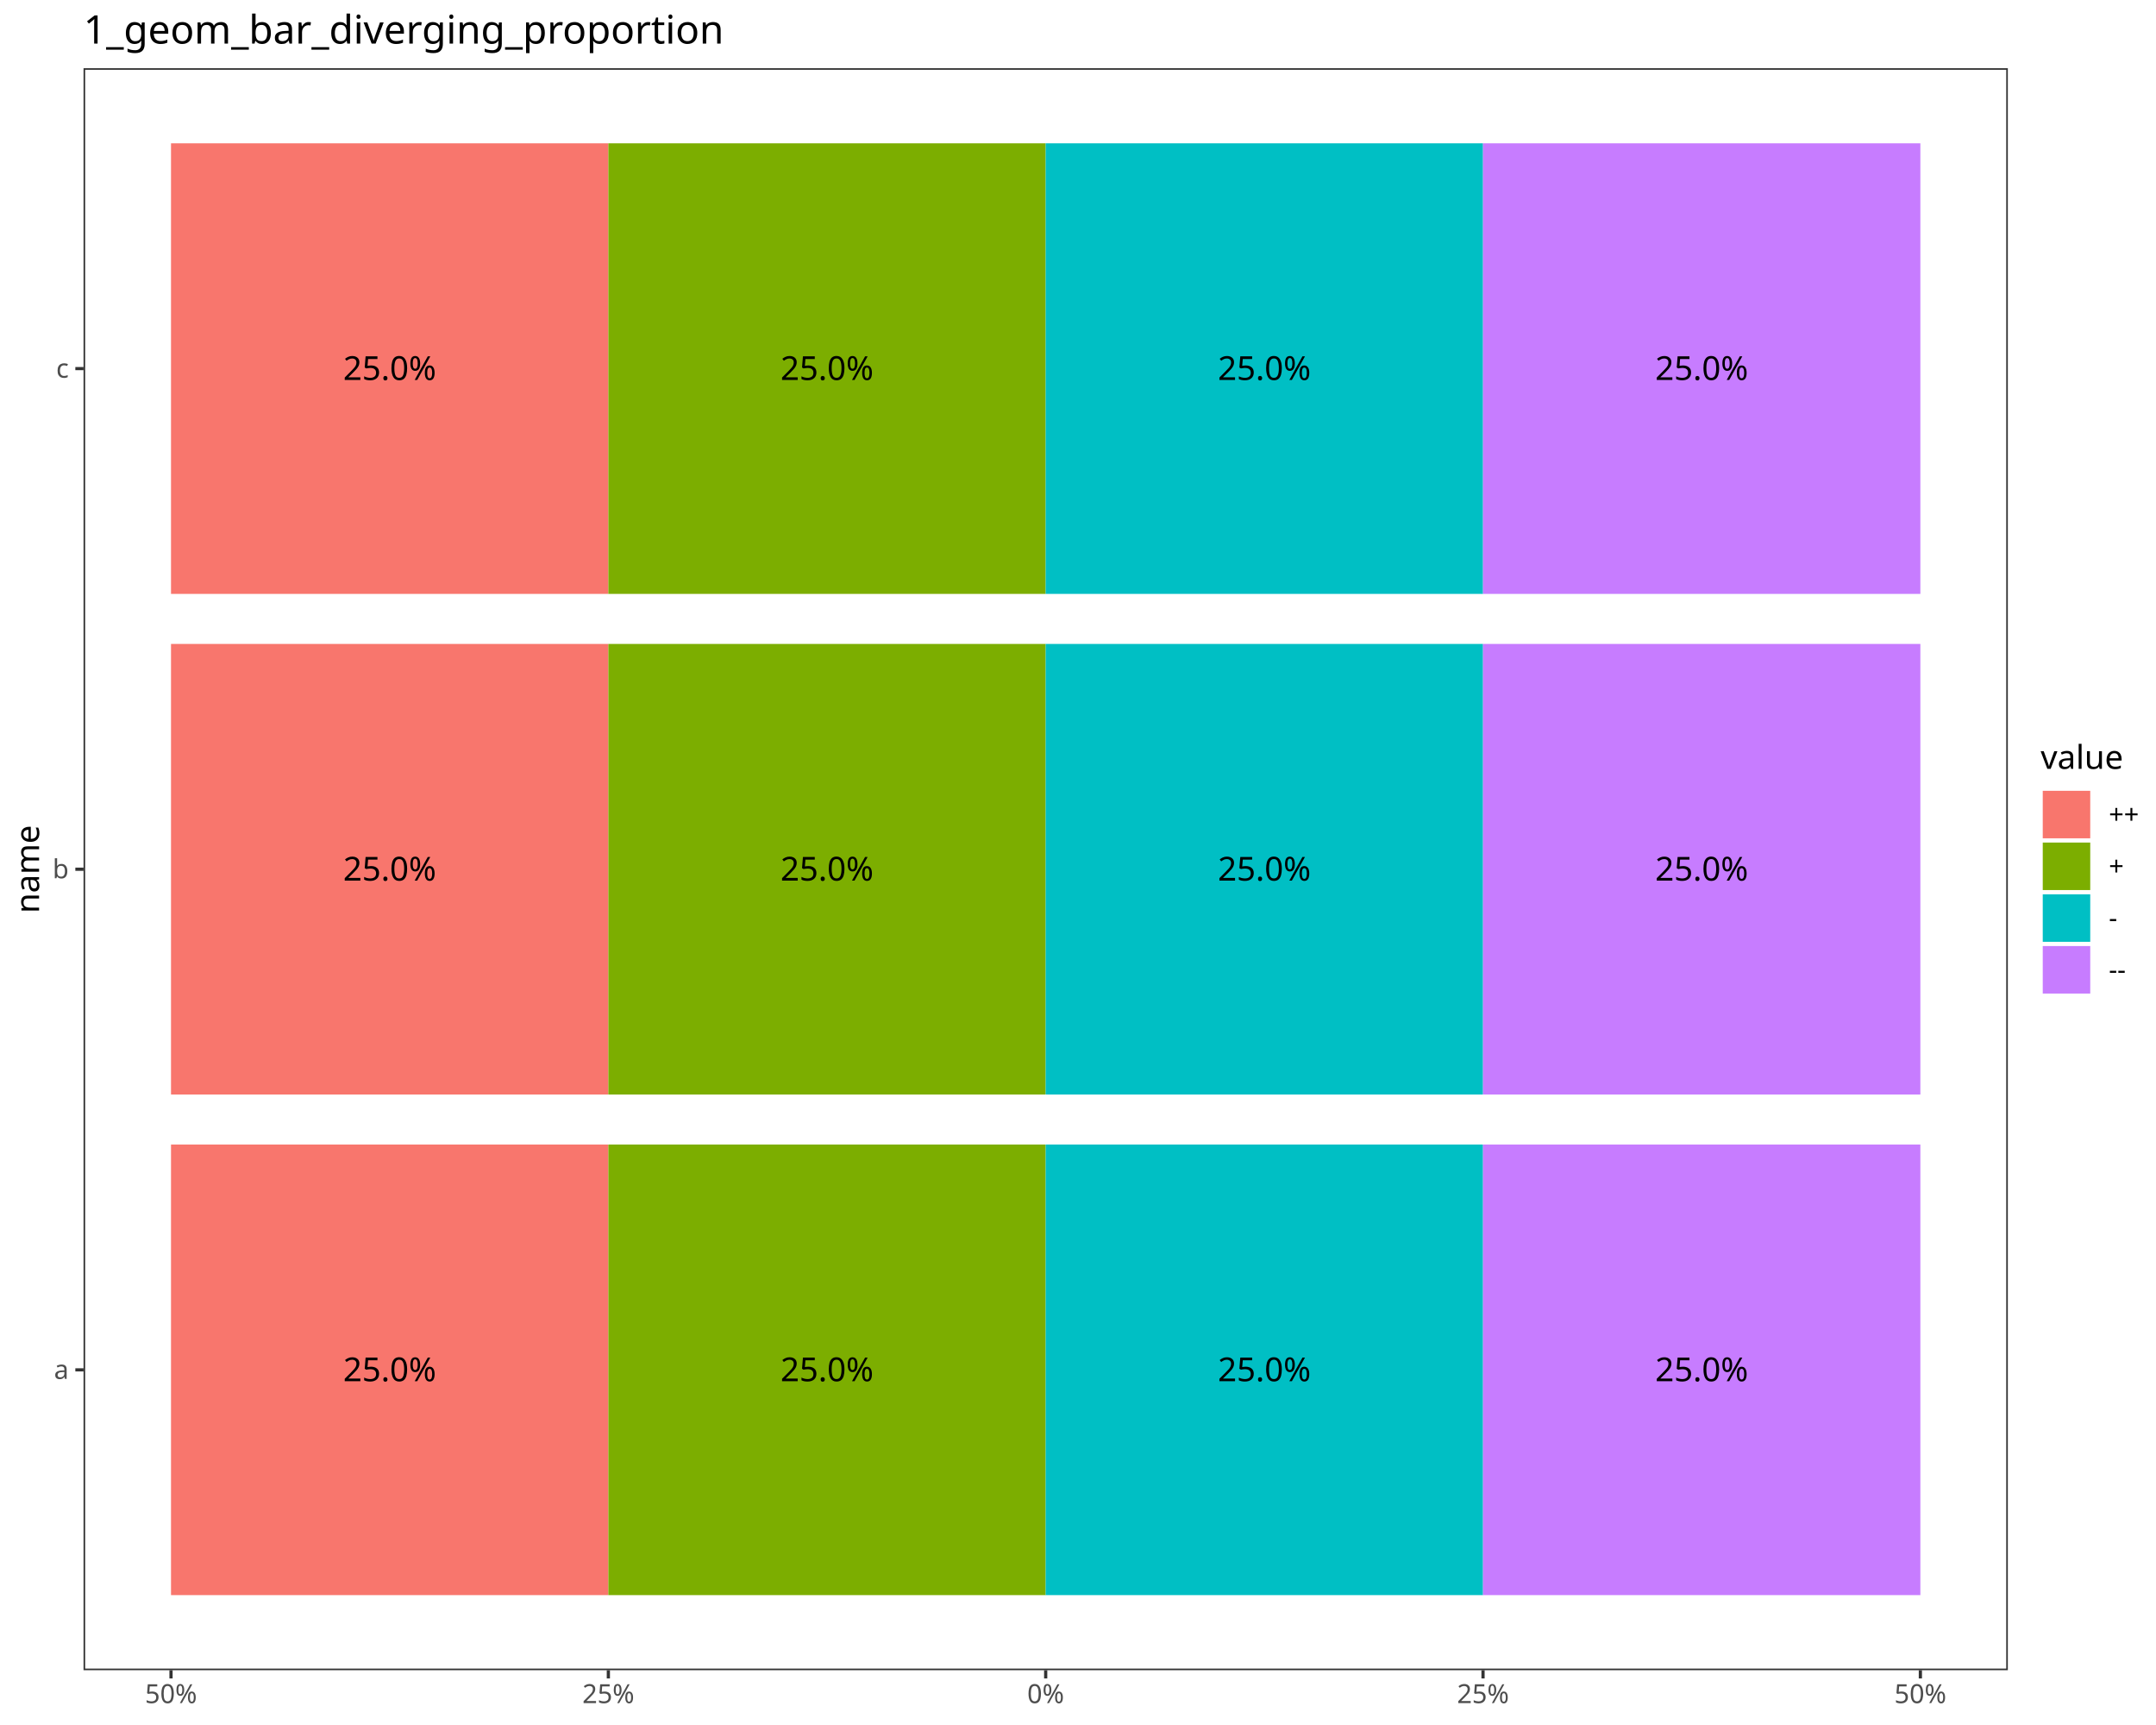
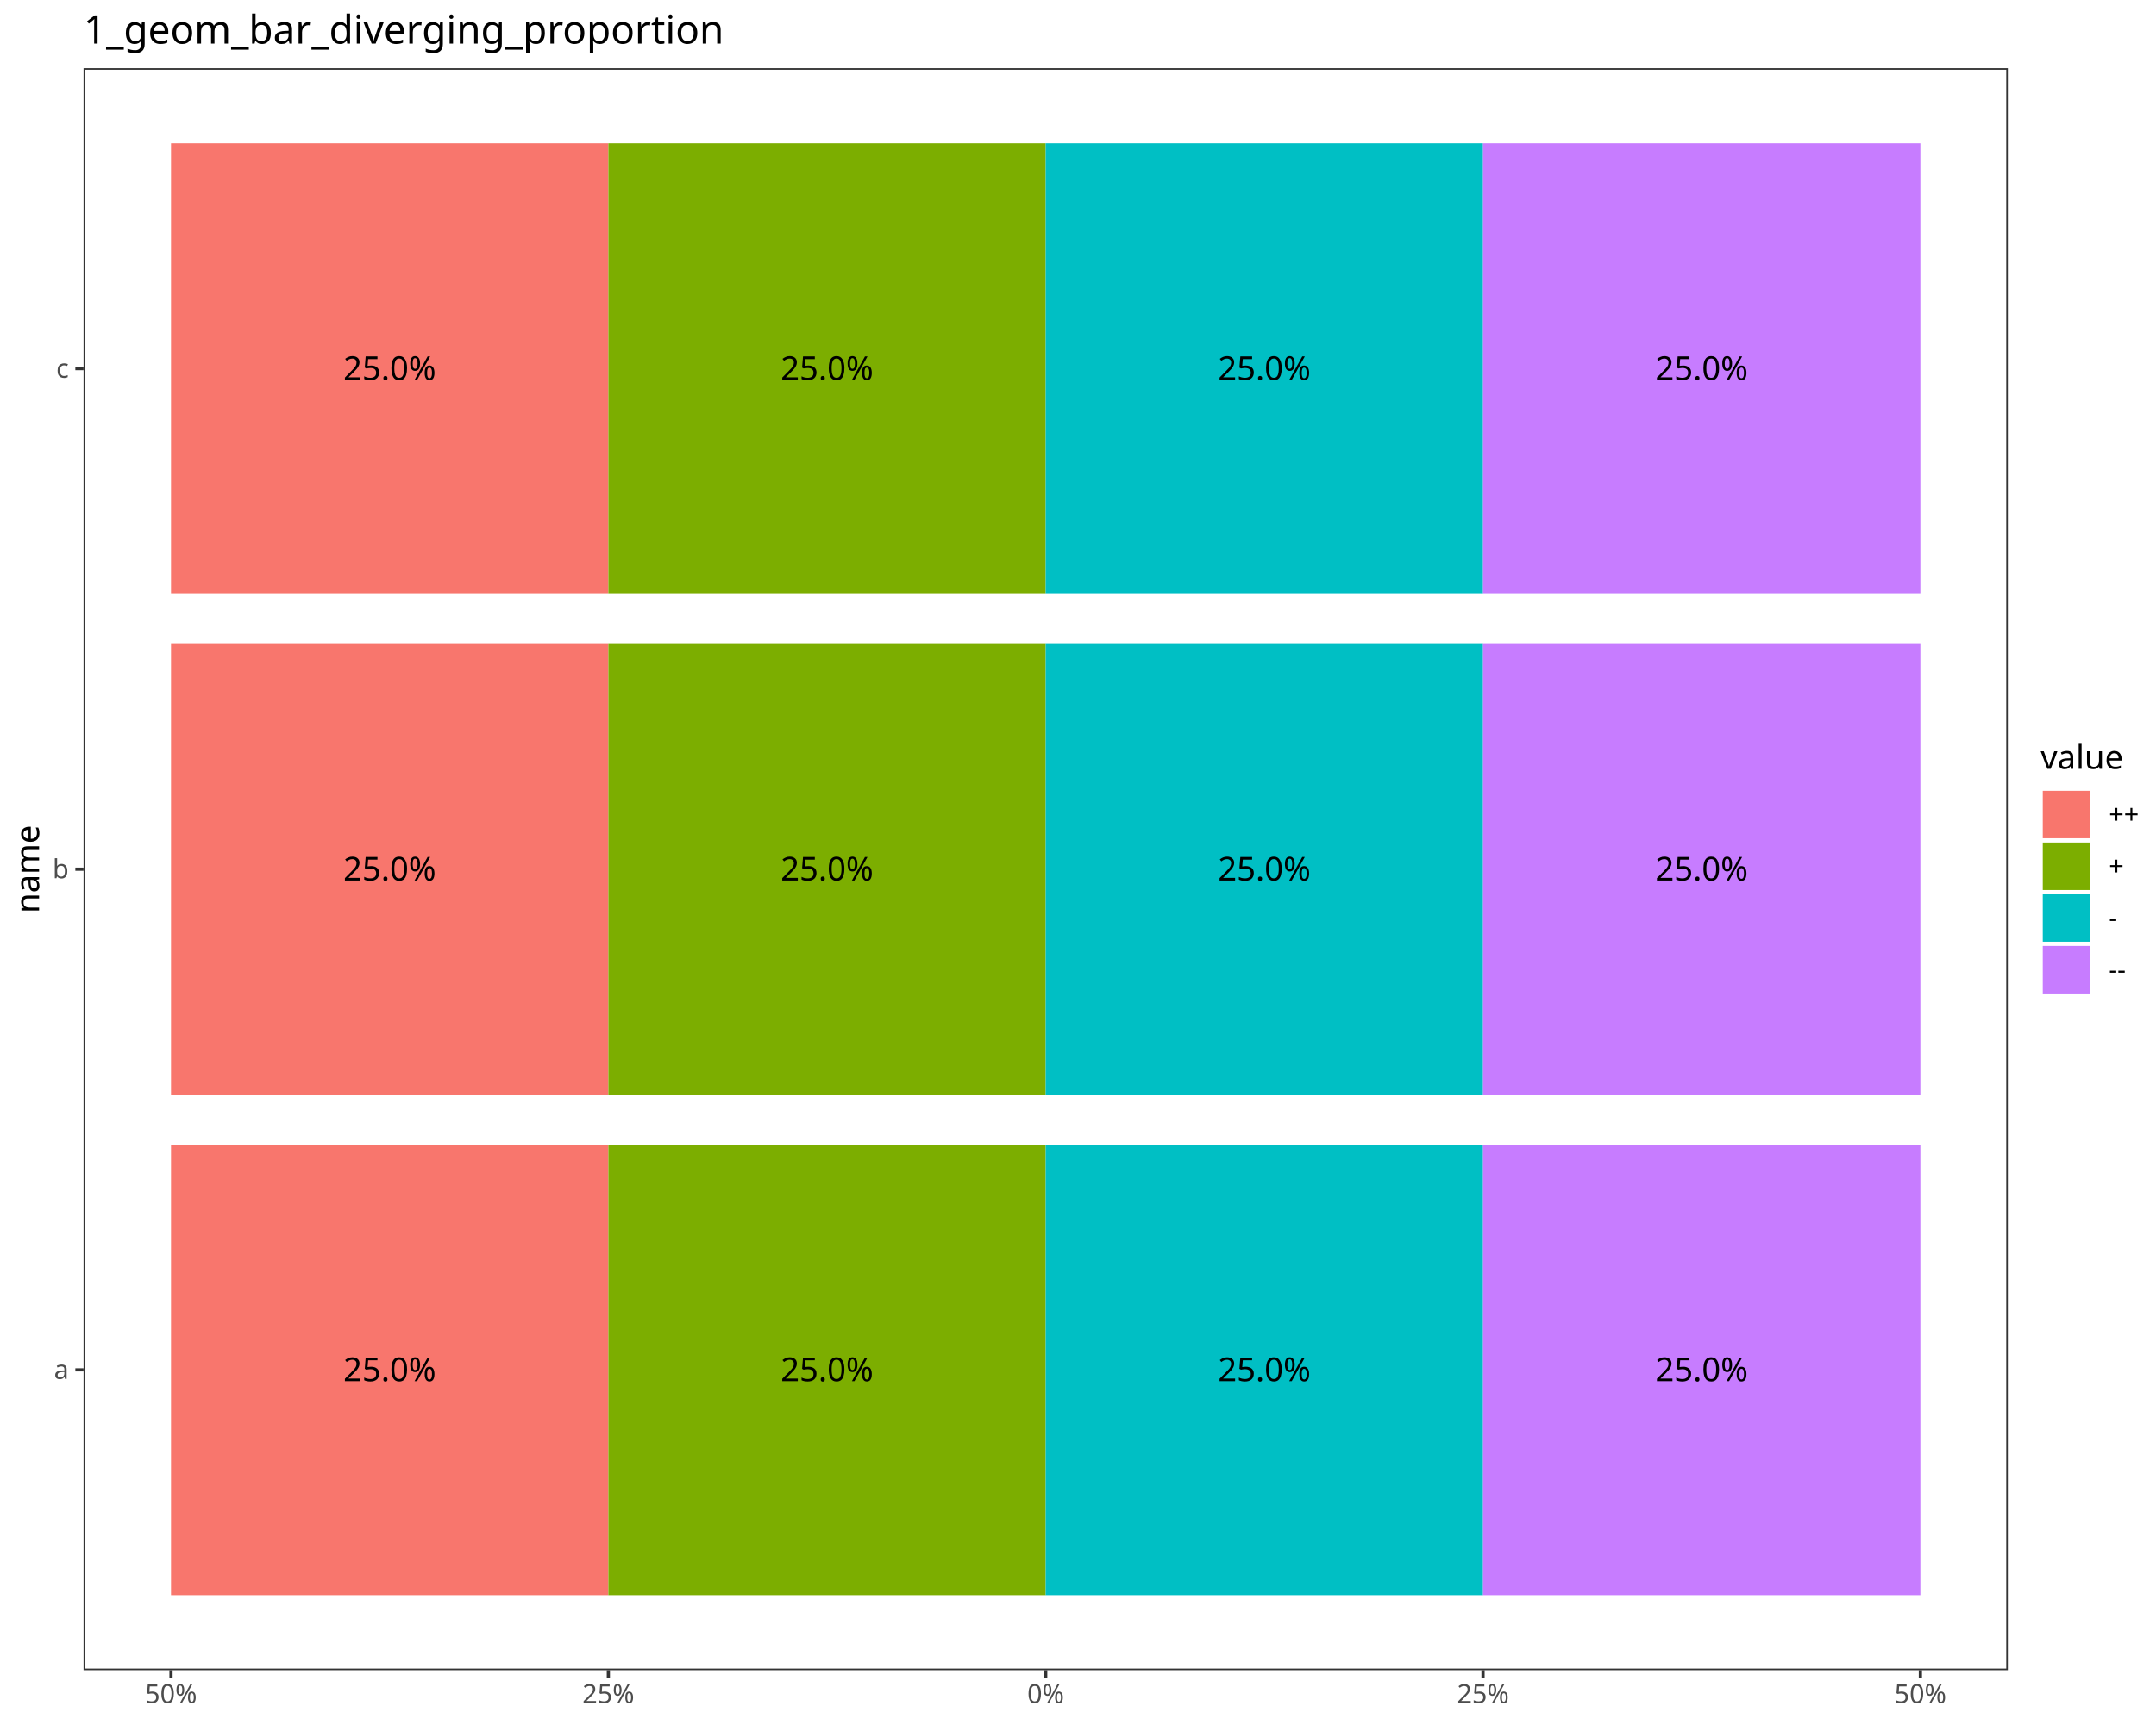
<svg xmlns="http://www.w3.org/2000/svg" class="svglite" data-engine-version="2.0" width="720.00pt" height="576.00pt" viewBox="0 0 720.00 576.00">
  <defs>
    <style type="text/css">
    .svglite line, .svglite polyline, .svglite polygon, .svglite path, .svglite rect, .svglite circle {
      fill: none;
      stroke: #000000;
      stroke-linecap: round;
      stroke-linejoin: round;
      stroke-miterlimit: 10.00;
    }
  </style>
  </defs>
  <rect width="100%" height="100%" style="stroke: none; fill: #FFFFFF;" />
  <defs>
    <clipPath id="cpMC4wMHw3MjAuMDB8MC4wMHw1NzYuMDA=">
      <rect x="0.00" y="0.00" width="720.00" height="576.00" />
    </clipPath>
  </defs>
  <g clip-path="url(#cpMC4wMHw3MjAuMDB8MC4wMHw1NzYuMDA=)">
    <rect x="0.00" y="0.00" width="720.00" height="576.00" style="stroke-width: 1.07; stroke: #FFFFFF; fill: #FFFFFF;" />
  </g>
  <defs>
    <clipPath id="cpMjcuOTB8NjcwLjUyfDIyLjc4fDU1Ny43MQ==">
      <rect x="27.90" y="22.78" width="642.62" height="534.92" />
    </clipPath>
  </defs>
  <g clip-path="url(#cpMjcuOTB8NjcwLjUyfDIyLjc4fDU1Ny43MQ==)">
    <rect x="27.90" y="22.78" width="642.62" height="534.92" style="stroke-width: 1.07; stroke: none; fill: #FFFFFF;" />
    <rect x="57.11" y="382.18" width="146.05" height="150.45" style="stroke-width: 1.07; stroke: none; stroke-linecap: butt; stroke-linejoin: miter; fill: #F8766D;" />
    <rect x="203.16" y="382.18" width="146.05" height="150.45" style="stroke-width: 1.07; stroke: none; stroke-linecap: butt; stroke-linejoin: miter; fill: #7CAE00;" />
    <rect x="349.21" y="382.18" width="146.05" height="150.45" style="stroke-width: 1.07; stroke: none; stroke-linecap: butt; stroke-linejoin: miter; fill: #00BFC4;" />
    <rect x="495.26" y="382.18" width="146.05" height="150.45" style="stroke-width: 1.07; stroke: none; stroke-linecap: butt; stroke-linejoin: miter; fill: #C77CFF;" />
    <rect x="57.11" y="215.02" width="146.05" height="150.45" style="stroke-width: 1.07; stroke: none; stroke-linecap: butt; stroke-linejoin: miter; fill: #F8766D;" />
    <rect x="203.16" y="215.02" width="146.05" height="150.45" style="stroke-width: 1.07; stroke: none; stroke-linecap: butt; stroke-linejoin: miter; fill: #7CAE00;" />
    <rect x="349.21" y="215.02" width="146.05" height="150.45" style="stroke-width: 1.07; stroke: none; stroke-linecap: butt; stroke-linejoin: miter; fill: #00BFC4;" />
    <rect x="495.26" y="215.02" width="146.05" height="150.45" style="stroke-width: 1.07; stroke: none; stroke-linecap: butt; stroke-linejoin: miter; fill: #C77CFF;" />
    <rect x="57.11" y="47.86" width="146.05" height="150.45" style="stroke-width: 1.07; stroke: none; stroke-linecap: butt; stroke-linejoin: miter; fill: #F8766D;" />
    <rect x="203.16" y="47.86" width="146.05" height="150.45" style="stroke-width: 1.07; stroke: none; stroke-linecap: butt; stroke-linejoin: miter; fill: #7CAE00;" />
    <rect x="349.21" y="47.86" width="146.05" height="150.45" style="stroke-width: 1.07; stroke: none; stroke-linecap: butt; stroke-linejoin: miter; fill: #00BFC4;" />
    <rect x="495.26" y="47.86" width="146.05" height="150.45" style="stroke-width: 1.07; stroke: none; stroke-linecap: butt; stroke-linejoin: miter; fill: #C77CFF;" />
-     <text x="130.13" y="461.21" text-anchor="middle" style="font-size: 11.04px; font-family: sans;" textLength="31.30px" lengthAdjust="spacingAndGlyphs">25.0%</text>
-     <text x="276.18" y="461.21" text-anchor="middle" style="font-size: 11.04px; font-family: sans;" textLength="31.30px" lengthAdjust="spacingAndGlyphs">25.0%</text>
-     <text x="422.23" y="461.21" text-anchor="middle" style="font-size: 11.04px; font-family: sans;" textLength="31.30px" lengthAdjust="spacingAndGlyphs">25.0%</text>
-     <text x="568.28" y="461.21" text-anchor="middle" style="font-size: 11.04px; font-family: sans;" textLength="31.30px" lengthAdjust="spacingAndGlyphs">25.0%</text>
-     <text x="130.13" y="294.04" text-anchor="middle" style="font-size: 11.04px; font-family: sans;" textLength="31.30px" lengthAdjust="spacingAndGlyphs">25.0%</text>
-     <text x="276.18" y="294.04" text-anchor="middle" style="font-size: 11.04px; font-family: sans;" textLength="31.30px" lengthAdjust="spacingAndGlyphs">25.0%</text>
-     <text x="422.23" y="294.04" text-anchor="middle" style="font-size: 11.04px; font-family: sans;" textLength="31.30px" lengthAdjust="spacingAndGlyphs">25.0%</text>
-     <text x="568.28" y="294.04" text-anchor="middle" style="font-size: 11.04px; font-family: sans;" textLength="31.30px" lengthAdjust="spacingAndGlyphs">25.0%</text>
-     <text x="130.13" y="126.88" text-anchor="middle" style="font-size: 11.04px; font-family: sans;" textLength="31.30px" lengthAdjust="spacingAndGlyphs">25.0%</text>
-     <text x="276.18" y="126.88" text-anchor="middle" style="font-size: 11.04px; font-family: sans;" textLength="31.30px" lengthAdjust="spacingAndGlyphs">25.0%</text>
-     <text x="422.23" y="126.88" text-anchor="middle" style="font-size: 11.04px; font-family: sans;" textLength="31.30px" lengthAdjust="spacingAndGlyphs">25.0%</text>
-     <text x="568.28" y="126.88" text-anchor="middle" style="font-size: 11.04px; font-family: sans;" textLength="31.30px" lengthAdjust="spacingAndGlyphs">25.0%</text>
+     <text x="130.13" y="461.19" text-anchor="middle" style="font-size: 11.00px; font-family: sans;" textLength="31.19px" lengthAdjust="spacingAndGlyphs">25.0%</text>
+     <text x="276.18" y="461.19" text-anchor="middle" style="font-size: 11.00px; font-family: sans;" textLength="31.19px" lengthAdjust="spacingAndGlyphs">25.0%</text>
+     <text x="422.23" y="461.19" text-anchor="middle" style="font-size: 11.00px; font-family: sans;" textLength="31.19px" lengthAdjust="spacingAndGlyphs">25.0%</text>
+     <text x="568.28" y="461.19" text-anchor="middle" style="font-size: 11.00px; font-family: sans;" textLength="31.19px" lengthAdjust="spacingAndGlyphs">25.0%</text>
+     <text x="130.13" y="294.03" text-anchor="middle" style="font-size: 11.00px; font-family: sans;" textLength="31.19px" lengthAdjust="spacingAndGlyphs">25.0%</text>
+     <text x="276.18" y="294.03" text-anchor="middle" style="font-size: 11.00px; font-family: sans;" textLength="31.19px" lengthAdjust="spacingAndGlyphs">25.0%</text>
+     <text x="422.23" y="294.03" text-anchor="middle" style="font-size: 11.00px; font-family: sans;" textLength="31.19px" lengthAdjust="spacingAndGlyphs">25.0%</text>
+     <text x="568.28" y="294.03" text-anchor="middle" style="font-size: 11.00px; font-family: sans;" textLength="31.19px" lengthAdjust="spacingAndGlyphs">25.0%</text>
+     <text x="130.13" y="126.87" text-anchor="middle" style="font-size: 11.00px; font-family: sans;" textLength="31.19px" lengthAdjust="spacingAndGlyphs">25.0%</text>
+     <text x="276.18" y="126.87" text-anchor="middle" style="font-size: 11.00px; font-family: sans;" textLength="31.19px" lengthAdjust="spacingAndGlyphs">25.0%</text>
+     <text x="422.23" y="126.87" text-anchor="middle" style="font-size: 11.00px; font-family: sans;" textLength="31.19px" lengthAdjust="spacingAndGlyphs">25.0%</text>
+     <text x="568.28" y="126.87" text-anchor="middle" style="font-size: 11.00px; font-family: sans;" textLength="31.19px" lengthAdjust="spacingAndGlyphs">25.0%</text>
    <rect x="27.90" y="22.78" width="642.62" height="534.92" style="stroke-width: 1.07; stroke: #333333;" />
  </g>
  <g clip-path="url(#cpMC4wMHw3MjAuMDB8MC4wMHw1NzYuMDA=)">
    <text x="22.97" y="460.44" text-anchor="end" style="font-size: 8.80px; fill: #4D4D4D; font-family: sans;" textLength="4.89px" lengthAdjust="spacingAndGlyphs">a</text>
    <text x="22.97" y="293.27" text-anchor="end" style="font-size: 8.80px; fill: #4D4D4D; font-family: sans;" textLength="4.89px" lengthAdjust="spacingAndGlyphs">b</text>
    <text x="22.97" y="126.11" text-anchor="end" style="font-size: 8.80px; fill: #4D4D4D; font-family: sans;" textLength="4.40px" lengthAdjust="spacingAndGlyphs">c</text>
    <polyline points="25.16,457.41 27.90,457.41 " style="stroke-width: 1.07; stroke: #333333; stroke-linecap: butt;" />
    <polyline points="25.16,290.24 27.90,290.24 " style="stroke-width: 1.07; stroke: #333333; stroke-linecap: butt;" />
    <polyline points="25.16,123.08 27.90,123.08 " style="stroke-width: 1.07; stroke: #333333; stroke-linecap: butt;" />
    <polyline points="57.11,560.45 57.11,557.71 " style="stroke-width: 1.07; stroke: #333333; stroke-linecap: butt;" />
    <polyline points="203.16,560.45 203.16,557.71 " style="stroke-width: 1.07; stroke: #333333; stroke-linecap: butt;" />
    <polyline points="349.21,560.45 349.21,557.71 " style="stroke-width: 1.07; stroke: #333333; stroke-linecap: butt;" />
    <polyline points="495.26,560.45 495.26,557.71 " style="stroke-width: 1.07; stroke: #333333; stroke-linecap: butt;" />
    <polyline points="641.31,560.45 641.31,557.71 " style="stroke-width: 1.07; stroke: #333333; stroke-linecap: butt;" />
    <text x="57.11" y="568.69" text-anchor="middle" style="font-size: 8.80px; fill: #4D4D4D; font-family: sans;" textLength="17.61px" lengthAdjust="spacingAndGlyphs">50%</text>
    <text x="203.16" y="568.69" text-anchor="middle" style="font-size: 8.80px; fill: #4D4D4D; font-family: sans;" textLength="17.61px" lengthAdjust="spacingAndGlyphs">25%</text>
    <text x="349.21" y="568.69" text-anchor="middle" style="font-size: 8.80px; fill: #4D4D4D; font-family: sans;" textLength="12.72px" lengthAdjust="spacingAndGlyphs">0%</text>
    <text x="495.26" y="568.69" text-anchor="middle" style="font-size: 8.80px; fill: #4D4D4D; font-family: sans;" textLength="17.61px" lengthAdjust="spacingAndGlyphs">25%</text>
    <text x="641.31" y="568.69" text-anchor="middle" style="font-size: 8.80px; fill: #4D4D4D; font-family: sans;" textLength="17.61px" lengthAdjust="spacingAndGlyphs">50%</text>
    <text transform="translate(13.05,290.24) rotate(-90)" text-anchor="middle" style="font-size: 11.00px; font-family: sans;" textLength="27.52px" lengthAdjust="spacingAndGlyphs">name</text>
    <rect x="681.48" y="248.02" width="33.04" height="84.45" style="stroke-width: 1.07; stroke: none; fill: #FFFFFF;" />
    <text x="681.48" y="256.73" style="font-size: 11.00px; font-family: sans;" textLength="26.30px" lengthAdjust="spacingAndGlyphs">value</text>
    <rect x="681.48" y="263.35" width="17.28" height="17.28" style="stroke-width: 1.07; stroke: none; fill: #FFFFFF;" />
    <rect x="682.18" y="264.06" width="15.86" height="15.86" style="stroke-width: 1.07; stroke: none; stroke-linecap: butt; stroke-linejoin: miter; fill: #F8766D;" />
    <rect x="681.48" y="280.63" width="17.28" height="17.28" style="stroke-width: 1.07; stroke: none; fill: #FFFFFF;" />
    <rect x="682.18" y="281.34" width="15.86" height="15.86" style="stroke-width: 1.07; stroke: none; stroke-linecap: butt; stroke-linejoin: miter; fill: #7CAE00;" />
    <rect x="681.48" y="297.91" width="17.28" height="17.28" style="stroke-width: 1.07; stroke: none; fill: #FFFFFF;" />
    <rect x="682.18" y="298.62" width="15.86" height="15.86" style="stroke-width: 1.07; stroke: none; stroke-linecap: butt; stroke-linejoin: miter; fill: #00BFC4;" />
    <rect x="681.48" y="315.19" width="17.28" height="17.28" style="stroke-width: 1.07; stroke: none; fill: #FFFFFF;" />
    <rect x="682.18" y="315.90" width="15.86" height="15.86" style="stroke-width: 1.07; stroke: none; stroke-linecap: butt; stroke-linejoin: miter; fill: #C77CFF;" />
    <text x="704.24" y="275.02" style="font-size: 8.80px; font-family: sans;" textLength="10.29px" lengthAdjust="spacingAndGlyphs">++</text>
    <text x="704.24" y="292.30" style="font-size: 8.80px; font-family: sans;" textLength="5.14px" lengthAdjust="spacingAndGlyphs">+</text>
    <text x="704.24" y="309.58" style="font-size: 8.80px; font-family: sans;" textLength="2.93px" lengthAdjust="spacingAndGlyphs">-</text>
    <text x="704.24" y="326.86" style="font-size: 8.80px; font-family: sans;" textLength="5.86px" lengthAdjust="spacingAndGlyphs">--</text>
    <text x="27.90" y="14.56" style="font-size: 13.20px; font-family: sans;" textLength="201.83px" lengthAdjust="spacingAndGlyphs">1_geom_bar_diverging_proportion</text>
  </g>
</svg>
